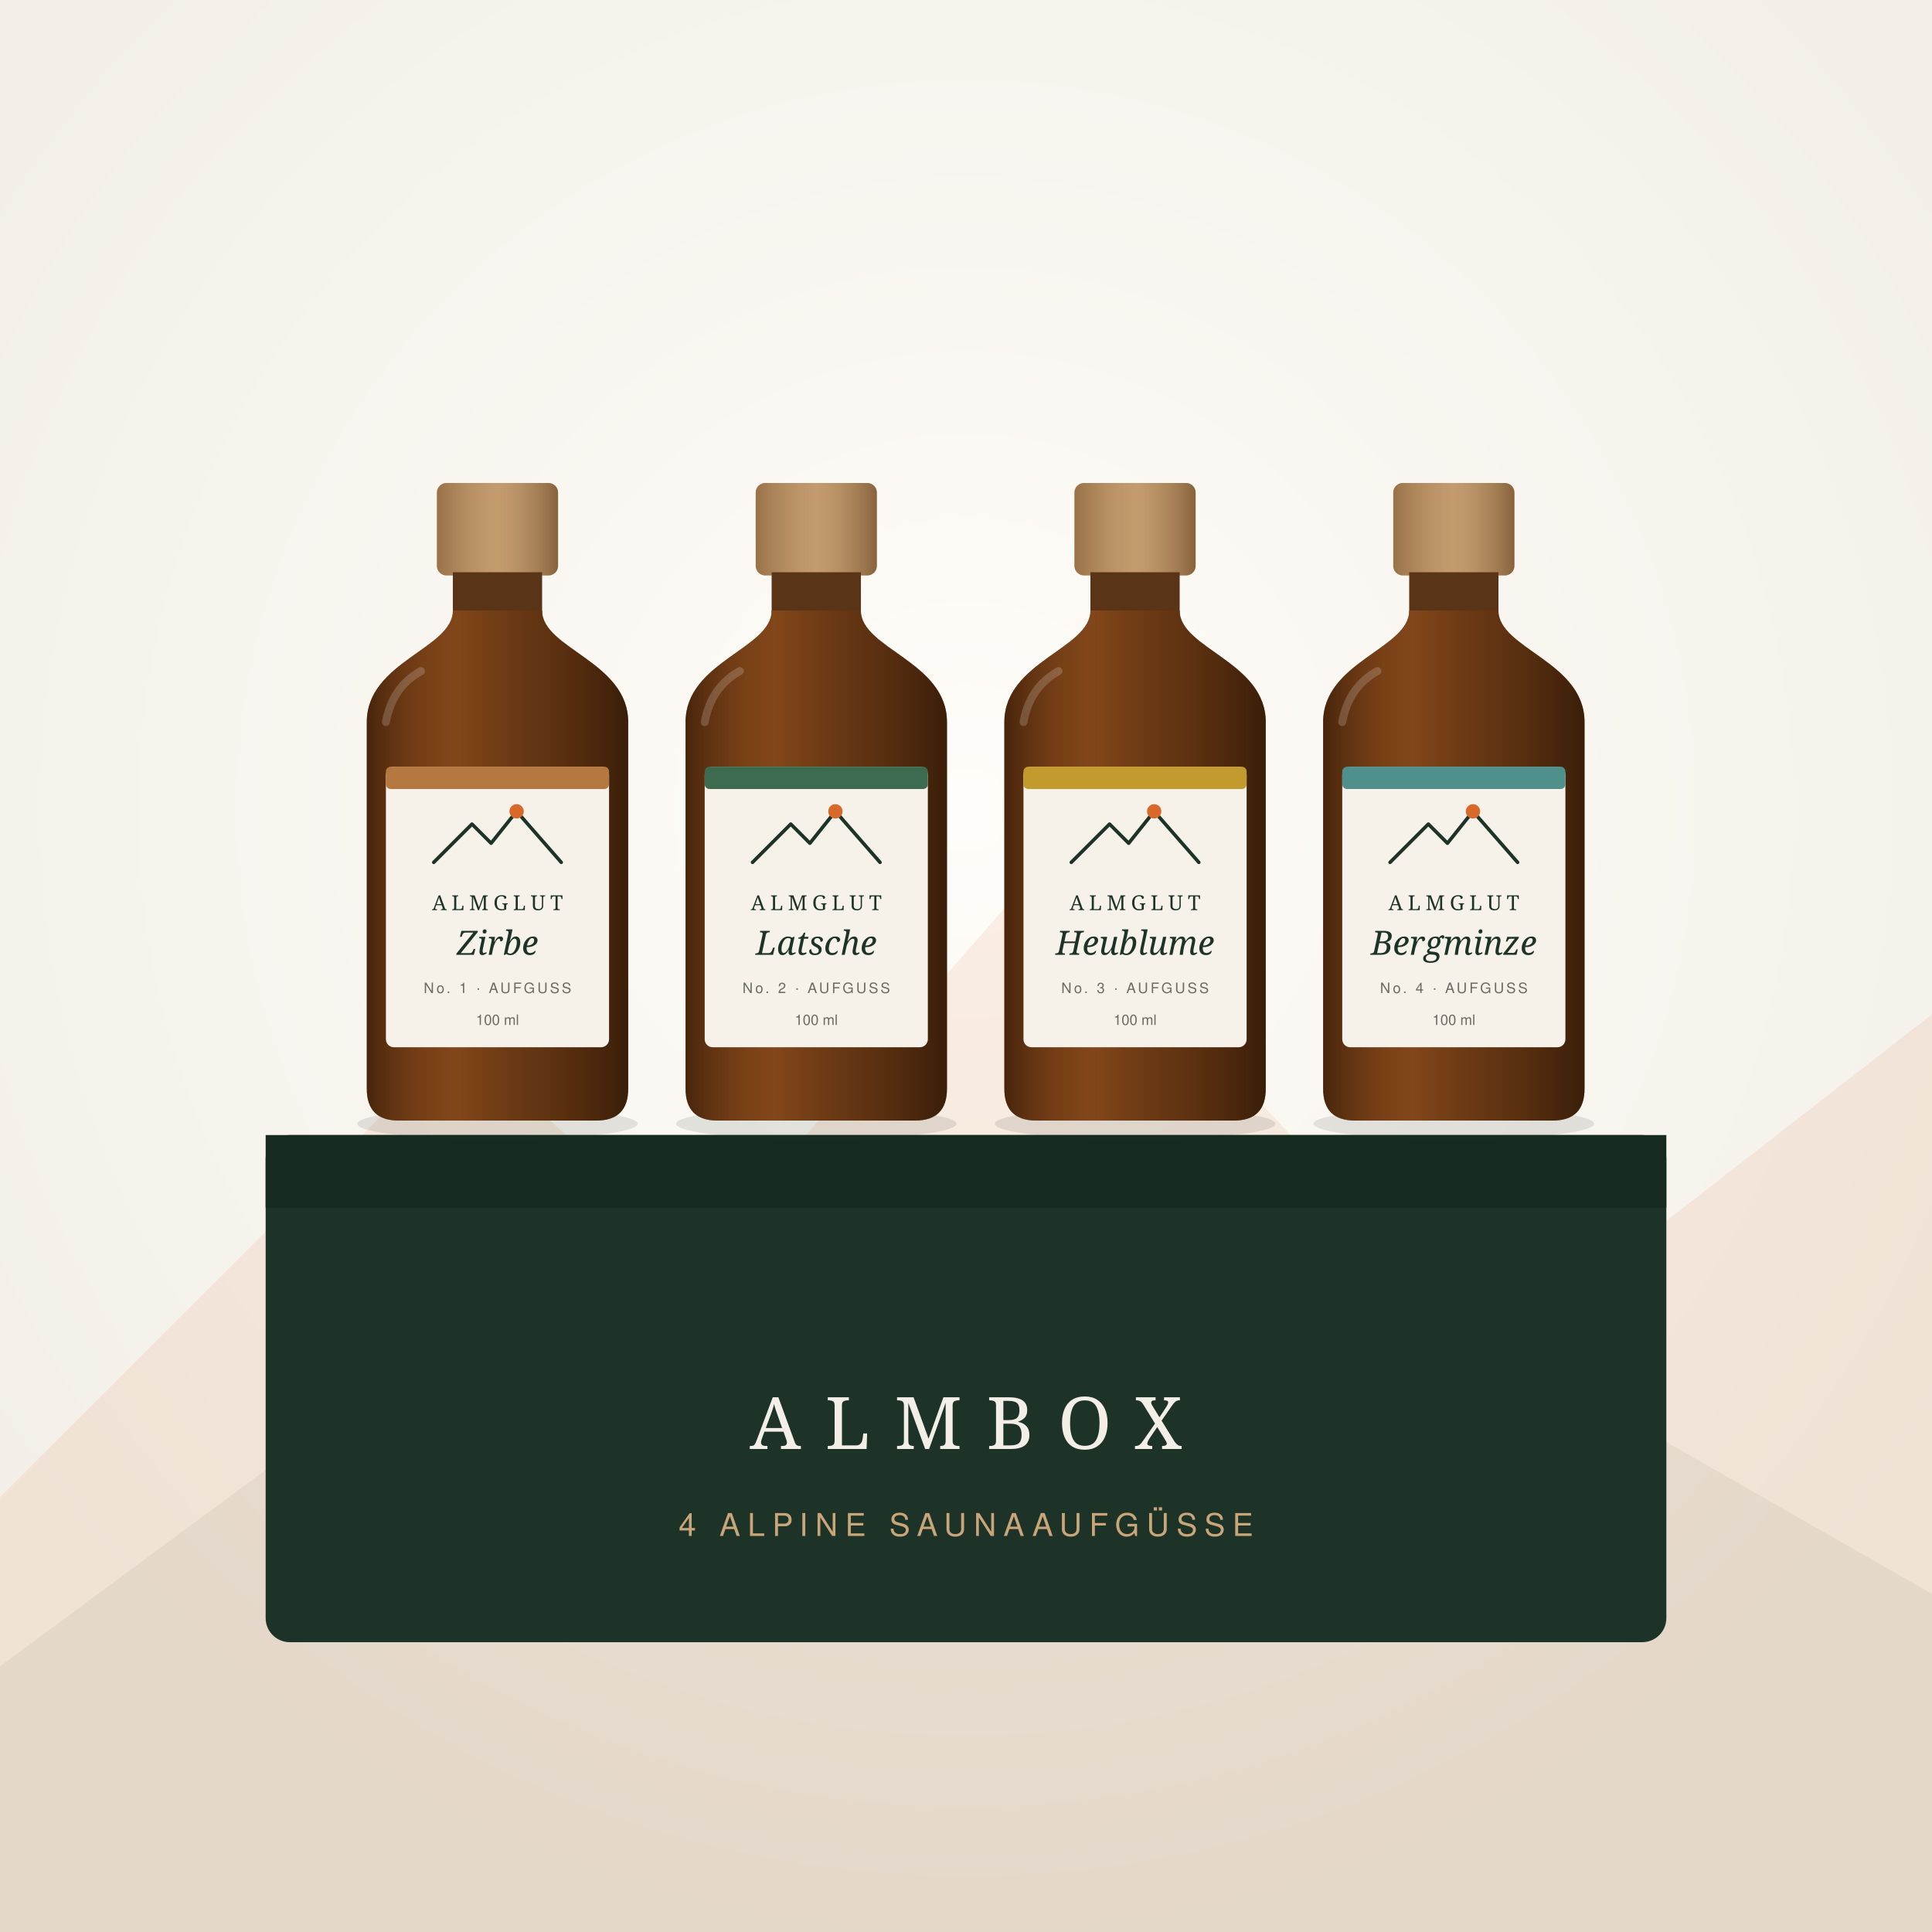
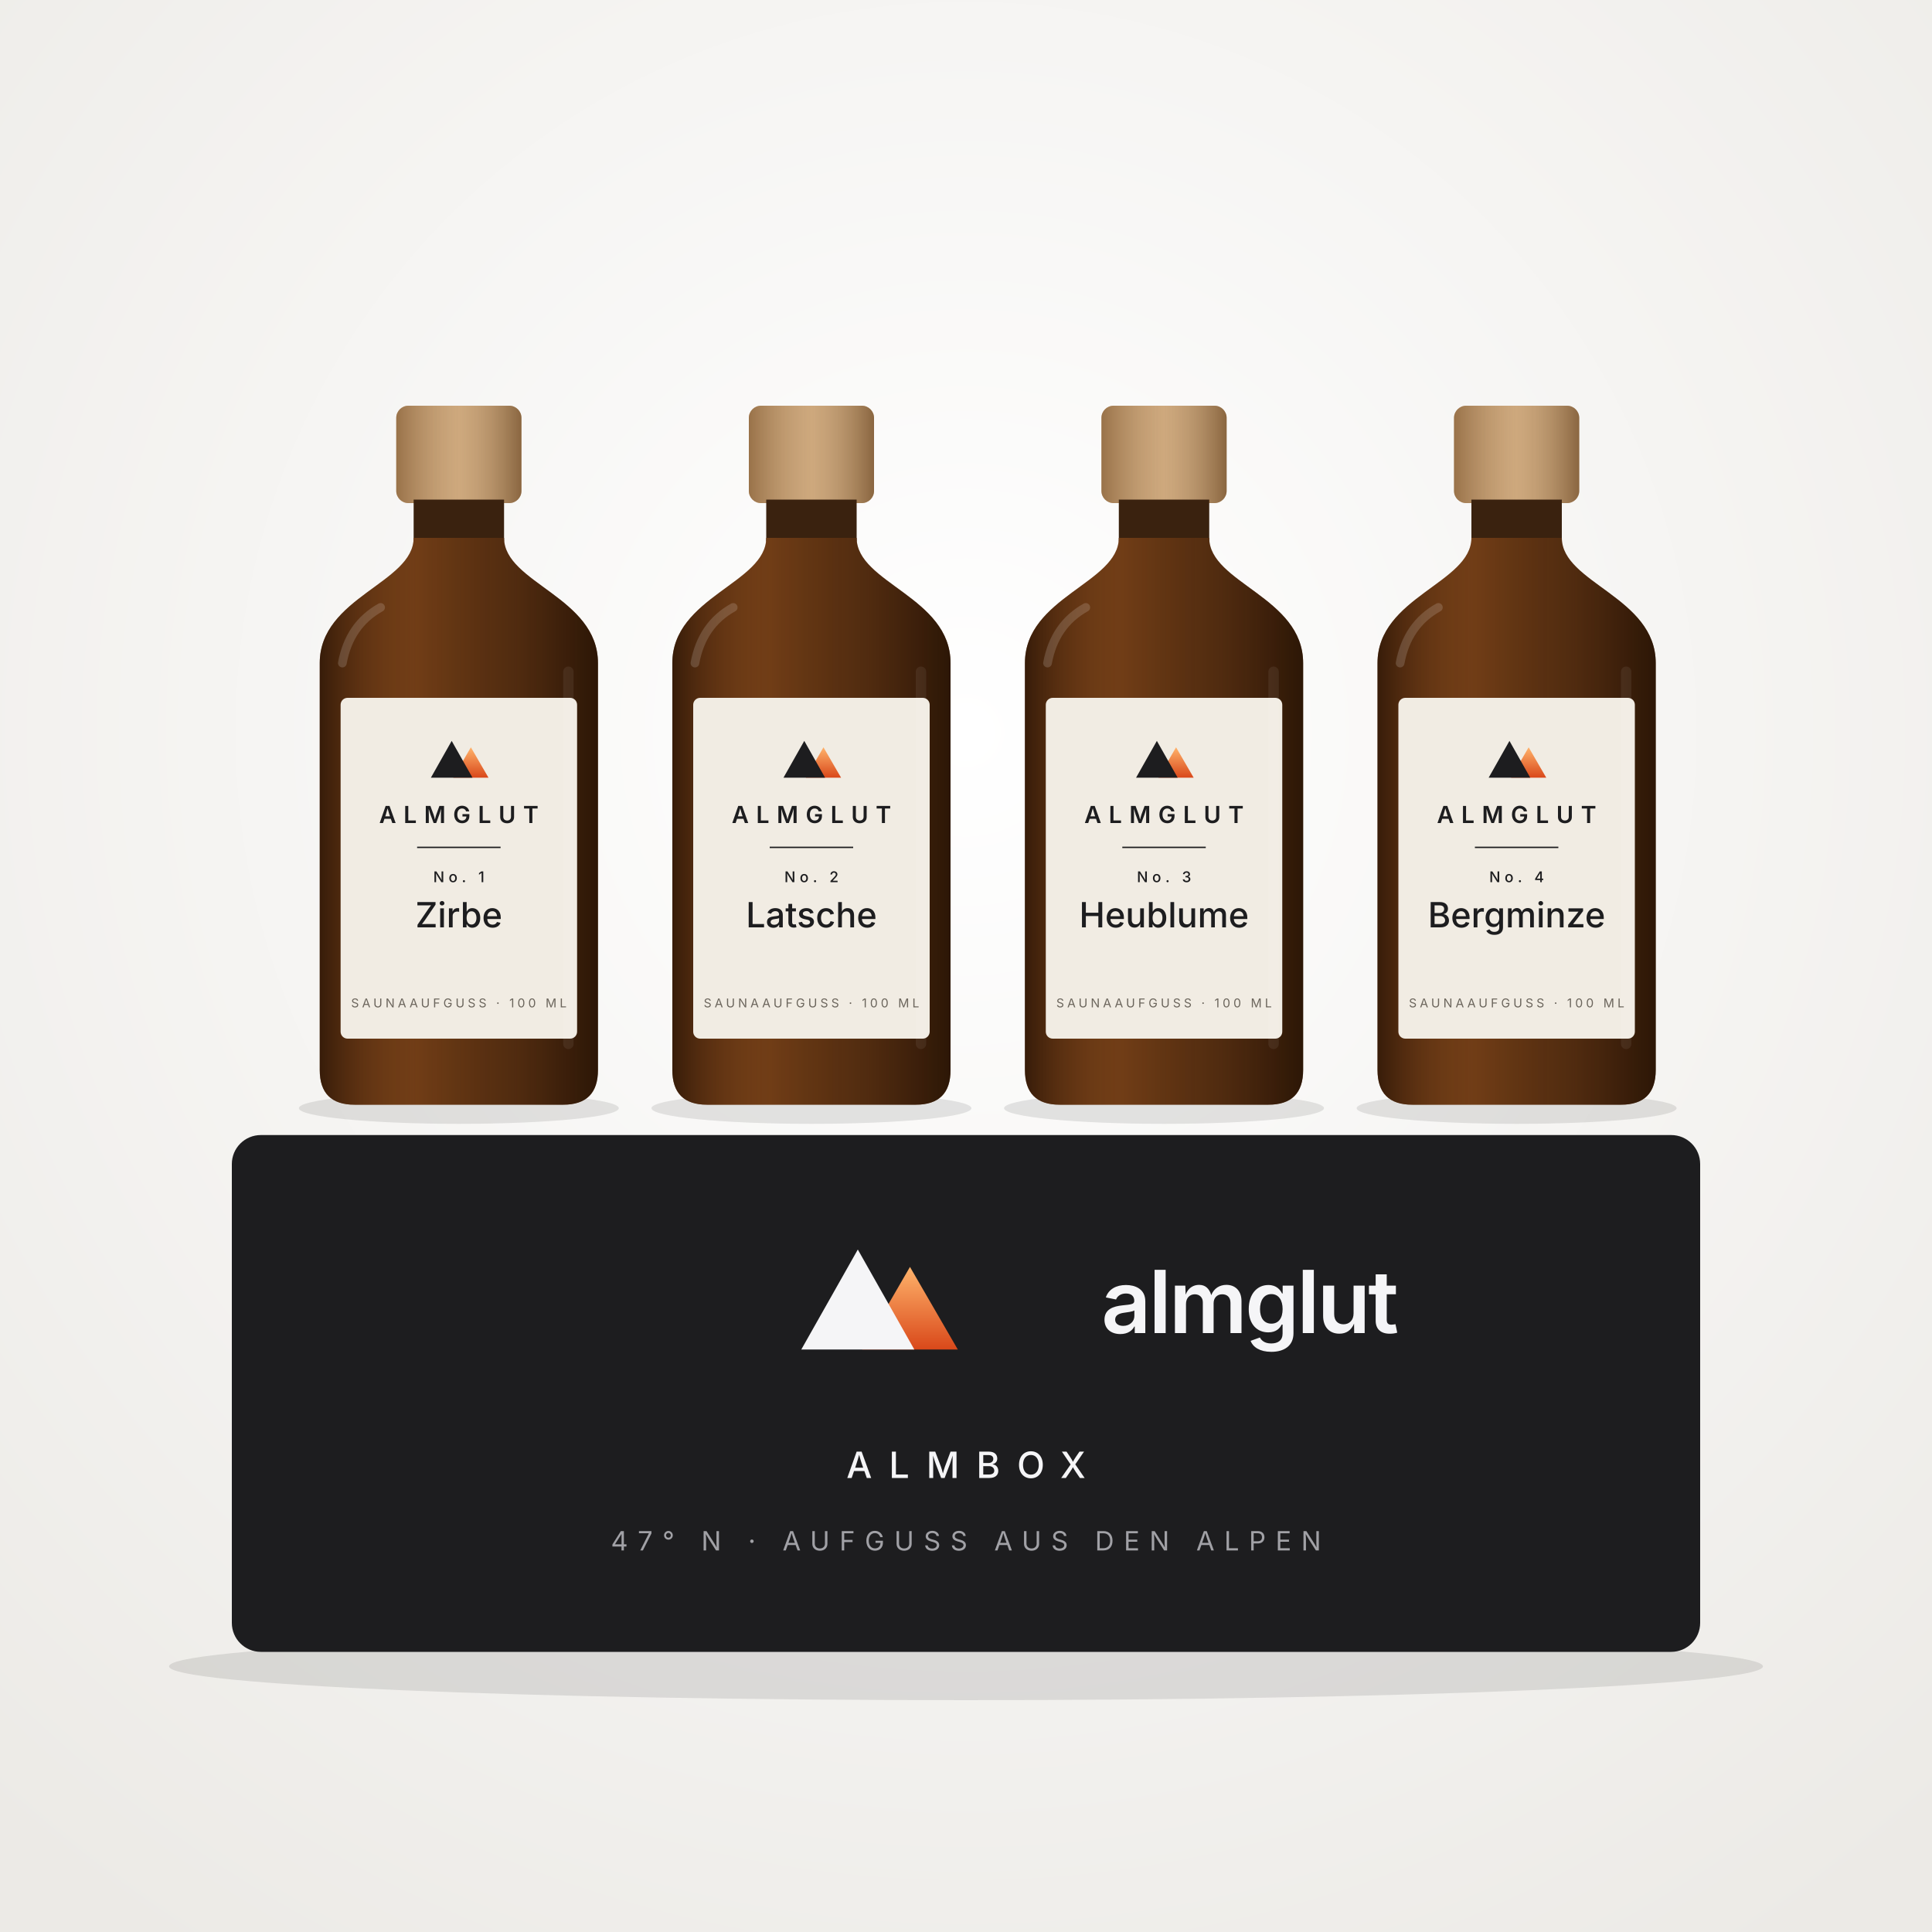
<svg xmlns="http://www.w3.org/2000/svg" viewBox="0 0 800 800" width="800" height="800">
  <defs>
    <linearGradient id="glas" x1="0" x2="1">
-       <stop offset="0" stop-color="#2B1305" stop-opacity=".55" />
-       <stop offset=".35" stop-color="#C46A2A" stop-opacity=".25" />
-       <stop offset=".7" stop-color="#2B1305" stop-opacity=".2" />
-       <stop offset="1" stop-color="#1A0B02" stop-opacity=".6" />
+       <stop offset="0" stop-color="#1E0D03" stop-opacity=".6" />
+       <stop offset=".35" stop-color="#B86426" stop-opacity=".22" />
+       <stop offset=".7" stop-color="#1E0D03" stop-opacity=".18" />
+       <stop offset="1" stop-color="#120700" stop-opacity=".65" />
    </linearGradient>
    <linearGradient id="holz" x1="0" x2="1">
-       <stop offset="0" stop-color="#7A5530" stop-opacity=".5" />
-       <stop offset=".5" stop-color="#E2C49B" stop-opacity=".25" />
-       <stop offset="1" stop-color="#5E3F20" stop-opacity=".55" />
+       <stop offset="0" stop-color="#6E4A26" stop-opacity=".5" />
+       <stop offset=".5" stop-color="#EAD3B0" stop-opacity=".25" />
+       <stop offset="1" stop-color="#5A3B1C" stop-opacity=".55" />
    </linearGradient>
-     <radialGradient id="licht" cx=".5" cy=".42" r=".6">
-       <stop offset="0" stop-color="#FFFDF9" />
-       <stop offset="1" stop-color="#F3EFE8" />
+     <radialGradient id="buehne" cx=".5" cy=".38" r=".75">
+       <stop offset="0" stop-color="#FFFFFF" />
+       <stop offset="1" stop-color="#ECEAE6" />
    </radialGradient>
  </defs>
-   <rect width="800" height="800" fill="url(#licht)" />
-   <path d="M0 620 L190 430 L290 520 L430 360 L620 560 L800 420 L800 800 L0 800 Z" fill="#D9682B" opacity=".10" />
-   <path d="M0 690 L230 520 L380 610 L520 500 L800 660 L800 800 L0 800 Z" fill="#1E3328" opacity=".06" />
-   <rect x="110" y="470" width="580" height="210" rx="10" fill="#1E3328" />
-   <rect x="110" y="470" width="580" height="30" fill="#162A20" />
-   <text x="400" y="600" text-anchor="middle" font-family="Georgia, serif" font-size="30" letter-spacing="10" fill="#F3EFE8">ALMBOX</text>
-   <text x="400" y="636" text-anchor="middle" font-family="Helvetica, Arial, sans-serif" font-size="13" letter-spacing="3" fill="#C9A57A">4 ALPINE SAUNAAUFGÜSSE</text>
-   <g transform="translate(140 200) scale(0.66)">
-     <ellipse cx="100" cy="402" rx="88" ry="10" fill="#1E3328" opacity=".12" />
-     <rect x="62" y="0" width="76" height="58" rx="6" fill="#B98D5E" />
-     <rect x="62" y="0" width="76" height="58" rx="6" fill="url(#holz)" />
-     <rect x="72" y="56" width="56" height="26" fill="#5A3416" />
-     <path d="M72 80 C72 104 18 112 18 150 L18 380 Q18 400 38 400 L162 400 Q182 400 182 380 L182 150 C182 112 128 104 128 80 Z" fill="#6B3A14" />
-     <path d="M72 80 C72 104 18 112 18 150 L18 380 Q18 400 38 400 L162 400 Q182 400 182 380 L182 150 C182 112 128 104 128 80 Z" fill="url(#glas)" />
-     <rect x="30" y="178" width="140" height="176" rx="5" fill="#F7F2E9" />
-     <rect x="30" y="178" width="140" height="14" rx="3" fill="#B5793F" />
-     <path d="M60 238 L84 214 L96 226 L112 206 L140 238" fill="none" stroke="#1E3328" stroke-width="2.2" stroke-linecap="round" stroke-linejoin="round" />
-     <circle cx="112" cy="206" r="4.5" fill="#D9682B" />
-     <text x="100" y="268" text-anchor="middle" font-family="Georgia, serif" font-size="13" letter-spacing="3" fill="#1E3328">ALMGLUT</text>
-     <text x="100" y="296" text-anchor="middle" font-family="Georgia, serif" font-size="21" font-style="italic" fill="#1E3328">Zirbe</text>
-     <text x="100" y="320" text-anchor="middle" font-family="Helvetica, Arial, sans-serif" font-size="9" letter-spacing="1.5" fill="#6B6A63">No. 1  ·  AUFGUSS</text>
-     <text x="100" y="340" text-anchor="middle" font-family="Helvetica, Arial, sans-serif" font-size="9" fill="#6B6A63">100 ml</text>
-     <path d="M30 150 Q34 128 52 118" stroke="#fff" stroke-width="5" opacity=".18" fill="none" stroke-linecap="round" />
+   <rect width="800" height="800" fill="url(#buehne)" />
+   <defs>
+     <linearGradient id="vbox" x1="0" y1="0" x2="0" y2="1">
+       <stop offset="0" stop-color="#FFB36B" />
+       <stop offset="1" stop-color="#D9481A" />
+     </linearGradient>
+   </defs>
+   <ellipse cx="400" cy="690" rx="330" ry="14" fill="#000" opacity=".1" />
+   <g transform="translate(118 168) scale(0.72)">
+     <defs>
+       <linearGradient id="vb0" x1="0" y1="0" x2="0" y2="1">
+         <stop offset="0" stop-color="#FFB36B" />
+         <stop offset="1" stop-color="#D9481A" />
+       </linearGradient>
+     </defs>
+     <ellipse cx="100" cy="404" rx="92" ry="9" fill="#000" opacity=".10" />
+     <rect x="64" y="0" width="72" height="56" rx="7" fill="#C49A6C" />
+     <rect x="64" y="0" width="72" height="56" rx="7" fill="url(#holz)" />
+     <rect x="74" y="54" width="52" height="24" fill="#3A220F" />
+     <path d="M74 76 C74 102 20 110 20 148 L20 382 Q20 402 40 402 L160 402 Q180 402 180 382 L180 148 C180 110 126 102 126 76 Z" fill="#5C3212" />
+     <path d="M74 76 C74 102 20 110 20 148 L20 382 Q20 402 40 402 L160 402 Q180 402 180 382 L180 148 C180 110 126 102 126 76 Z" fill="url(#glas)" />
+     <rect x="32" y="168" width="136" height="196" rx="4" fill="#F1ECE3" />
+     <g transform="translate(83 190) scale(0.46)">
+       <path d="M30 52 L52 14 L74 52 Z" fill="url(#vb0)" />
+       <path d="M2 52 L28 6 L54 52 Z" fill="#1D1D1F" />
+     </g>
+     <text x="100" y="240" text-anchor="middle" font-family="Inter, 'Inter Tight', Helvetica, Arial, sans-serif" font-weight="600" font-size="13.5" letter-spacing="4.2" fill="#1D1D1F">ALMGLUT</text>
+     <line x1="76" y1="254" x2="124" y2="254" stroke="#1D1D1F" stroke-width="0.8" />
+     <text x="100" y="274" text-anchor="middle" font-family="Inter, 'Inter Tight', Helvetica, Arial, sans-serif" font-weight="500" font-size="8.5" letter-spacing="2.4" fill="#1D1D1F">No. 1</text>
+     <text x="100" y="300" text-anchor="middle" font-family="Inter, 'Inter Tight', Helvetica, Arial, sans-serif" font-weight="500" font-size="20" fill="#1D1D1F">Zirbe</text>
+     <text x="100" y="346" text-anchor="middle" font-family="Inter, 'Inter Tight', Helvetica, Arial, sans-serif" font-size="7" letter-spacing="1.8" fill="#6B655C">SAUNAAUFGUSS · 100 ML</text>
+     <path d="M33 148 Q37 126 55 116" stroke="#fff" stroke-width="5" opacity=".16" fill="none" stroke-linecap="round" />
+     <rect x="160" y="150" width="6" height="220" rx="3" fill="#fff" opacity=".07" />
  </g>
-   <g transform="translate(272 200) scale(0.66)">
-     <ellipse cx="100" cy="402" rx="88" ry="10" fill="#1E3328" opacity=".12" />
-     <rect x="62" y="0" width="76" height="58" rx="6" fill="#B98D5E" />
-     <rect x="62" y="0" width="76" height="58" rx="6" fill="url(#holz)" />
-     <rect x="72" y="56" width="56" height="26" fill="#5A3416" />
-     <path d="M72 80 C72 104 18 112 18 150 L18 380 Q18 400 38 400 L162 400 Q182 400 182 380 L182 150 C182 112 128 104 128 80 Z" fill="#6B3A14" />
-     <path d="M72 80 C72 104 18 112 18 150 L18 380 Q18 400 38 400 L162 400 Q182 400 182 380 L182 150 C182 112 128 104 128 80 Z" fill="url(#glas)" />
-     <rect x="30" y="178" width="140" height="176" rx="5" fill="#F7F2E9" />
-     <rect x="30" y="178" width="140" height="14" rx="3" fill="#3D6B4F" />
-     <path d="M60 238 L84 214 L96 226 L112 206 L140 238" fill="none" stroke="#1E3328" stroke-width="2.2" stroke-linecap="round" stroke-linejoin="round" />
-     <circle cx="112" cy="206" r="4.5" fill="#D9682B" />
-     <text x="100" y="268" text-anchor="middle" font-family="Georgia, serif" font-size="13" letter-spacing="3" fill="#1E3328">ALMGLUT</text>
-     <text x="100" y="296" text-anchor="middle" font-family="Georgia, serif" font-size="21" font-style="italic" fill="#1E3328">Latsche</text>
-     <text x="100" y="320" text-anchor="middle" font-family="Helvetica, Arial, sans-serif" font-size="9" letter-spacing="1.5" fill="#6B6A63">No. 2  ·  AUFGUSS</text>
-     <text x="100" y="340" text-anchor="middle" font-family="Helvetica, Arial, sans-serif" font-size="9" fill="#6B6A63">100 ml</text>
-     <path d="M30 150 Q34 128 52 118" stroke="#fff" stroke-width="5" opacity=".18" fill="none" stroke-linecap="round" />
+   <g transform="translate(264 168) scale(0.72)">
+     <defs>
+       <linearGradient id="vb1" x1="0" y1="0" x2="0" y2="1">
+         <stop offset="0" stop-color="#FFB36B" />
+         <stop offset="1" stop-color="#D9481A" />
+       </linearGradient>
+     </defs>
+     <ellipse cx="100" cy="404" rx="92" ry="9" fill="#000" opacity=".10" />
+     <rect x="64" y="0" width="72" height="56" rx="7" fill="#C49A6C" />
+     <rect x="64" y="0" width="72" height="56" rx="7" fill="url(#holz)" />
+     <rect x="74" y="54" width="52" height="24" fill="#3A220F" />
+     <path d="M74 76 C74 102 20 110 20 148 L20 382 Q20 402 40 402 L160 402 Q180 402 180 382 L180 148 C180 110 126 102 126 76 Z" fill="#5C3212" />
+     <path d="M74 76 C74 102 20 110 20 148 L20 382 Q20 402 40 402 L160 402 Q180 402 180 382 L180 148 C180 110 126 102 126 76 Z" fill="url(#glas)" />
+     <rect x="32" y="168" width="136" height="196" rx="4" fill="#F1ECE3" />
+     <g transform="translate(83 190) scale(0.46)">
+       <path d="M30 52 L52 14 L74 52 Z" fill="url(#vb1)" />
+       <path d="M2 52 L28 6 L54 52 Z" fill="#1D1D1F" />
+     </g>
+     <text x="100" y="240" text-anchor="middle" font-family="Inter, 'Inter Tight', Helvetica, Arial, sans-serif" font-weight="600" font-size="13.5" letter-spacing="4.2" fill="#1D1D1F">ALMGLUT</text>
+     <line x1="76" y1="254" x2="124" y2="254" stroke="#1D1D1F" stroke-width="0.8" />
+     <text x="100" y="274" text-anchor="middle" font-family="Inter, 'Inter Tight', Helvetica, Arial, sans-serif" font-weight="500" font-size="8.5" letter-spacing="2.4" fill="#1D1D1F">No. 2</text>
+     <text x="100" y="300" text-anchor="middle" font-family="Inter, 'Inter Tight', Helvetica, Arial, sans-serif" font-weight="500" font-size="20" fill="#1D1D1F">Latsche</text>
+     <text x="100" y="346" text-anchor="middle" font-family="Inter, 'Inter Tight', Helvetica, Arial, sans-serif" font-size="7" letter-spacing="1.8" fill="#6B655C">SAUNAAUFGUSS · 100 ML</text>
+     <path d="M33 148 Q37 126 55 116" stroke="#fff" stroke-width="5" opacity=".16" fill="none" stroke-linecap="round" />
+     <rect x="160" y="150" width="6" height="220" rx="3" fill="#fff" opacity=".07" />
  </g>
-   <g transform="translate(404 200) scale(0.66)">
-     <ellipse cx="100" cy="402" rx="88" ry="10" fill="#1E3328" opacity=".12" />
-     <rect x="62" y="0" width="76" height="58" rx="6" fill="#B98D5E" />
-     <rect x="62" y="0" width="76" height="58" rx="6" fill="url(#holz)" />
-     <rect x="72" y="56" width="56" height="26" fill="#5A3416" />
-     <path d="M72 80 C72 104 18 112 18 150 L18 380 Q18 400 38 400 L162 400 Q182 400 182 380 L182 150 C182 112 128 104 128 80 Z" fill="#6B3A14" />
-     <path d="M72 80 C72 104 18 112 18 150 L18 380 Q18 400 38 400 L162 400 Q182 400 182 380 L182 150 C182 112 128 104 128 80 Z" fill="url(#glas)" />
-     <rect x="30" y="178" width="140" height="176" rx="5" fill="#F7F2E9" />
-     <rect x="30" y="178" width="140" height="14" rx="3" fill="#C29A2E" />
-     <path d="M60 238 L84 214 L96 226 L112 206 L140 238" fill="none" stroke="#1E3328" stroke-width="2.2" stroke-linecap="round" stroke-linejoin="round" />
-     <circle cx="112" cy="206" r="4.5" fill="#D9682B" />
-     <text x="100" y="268" text-anchor="middle" font-family="Georgia, serif" font-size="13" letter-spacing="3" fill="#1E3328">ALMGLUT</text>
-     <text x="100" y="296" text-anchor="middle" font-family="Georgia, serif" font-size="21" font-style="italic" fill="#1E3328">Heublume</text>
-     <text x="100" y="320" text-anchor="middle" font-family="Helvetica, Arial, sans-serif" font-size="9" letter-spacing="1.5" fill="#6B6A63">No. 3  ·  AUFGUSS</text>
-     <text x="100" y="340" text-anchor="middle" font-family="Helvetica, Arial, sans-serif" font-size="9" fill="#6B6A63">100 ml</text>
-     <path d="M30 150 Q34 128 52 118" stroke="#fff" stroke-width="5" opacity=".18" fill="none" stroke-linecap="round" />
+   <g transform="translate(410 168) scale(0.72)">
+     <defs>
+       <linearGradient id="vb2" x1="0" y1="0" x2="0" y2="1">
+         <stop offset="0" stop-color="#FFB36B" />
+         <stop offset="1" stop-color="#D9481A" />
+       </linearGradient>
+     </defs>
+     <ellipse cx="100" cy="404" rx="92" ry="9" fill="#000" opacity=".10" />
+     <rect x="64" y="0" width="72" height="56" rx="7" fill="#C49A6C" />
+     <rect x="64" y="0" width="72" height="56" rx="7" fill="url(#holz)" />
+     <rect x="74" y="54" width="52" height="24" fill="#3A220F" />
+     <path d="M74 76 C74 102 20 110 20 148 L20 382 Q20 402 40 402 L160 402 Q180 402 180 382 L180 148 C180 110 126 102 126 76 Z" fill="#5C3212" />
+     <path d="M74 76 C74 102 20 110 20 148 L20 382 Q20 402 40 402 L160 402 Q180 402 180 382 L180 148 C180 110 126 102 126 76 Z" fill="url(#glas)" />
+     <rect x="32" y="168" width="136" height="196" rx="4" fill="#F1ECE3" />
+     <g transform="translate(83 190) scale(0.46)">
+       <path d="M30 52 L52 14 L74 52 Z" fill="url(#vb2)" />
+       <path d="M2 52 L28 6 L54 52 Z" fill="#1D1D1F" />
+     </g>
+     <text x="100" y="240" text-anchor="middle" font-family="Inter, 'Inter Tight', Helvetica, Arial, sans-serif" font-weight="600" font-size="13.5" letter-spacing="4.2" fill="#1D1D1F">ALMGLUT</text>
+     <line x1="76" y1="254" x2="124" y2="254" stroke="#1D1D1F" stroke-width="0.8" />
+     <text x="100" y="274" text-anchor="middle" font-family="Inter, 'Inter Tight', Helvetica, Arial, sans-serif" font-weight="500" font-size="8.5" letter-spacing="2.4" fill="#1D1D1F">No. 3</text>
+     <text x="100" y="300" text-anchor="middle" font-family="Inter, 'Inter Tight', Helvetica, Arial, sans-serif" font-weight="500" font-size="20" fill="#1D1D1F">Heublume</text>
+     <text x="100" y="346" text-anchor="middle" font-family="Inter, 'Inter Tight', Helvetica, Arial, sans-serif" font-size="7" letter-spacing="1.8" fill="#6B655C">SAUNAAUFGUSS · 100 ML</text>
+     <path d="M33 148 Q37 126 55 116" stroke="#fff" stroke-width="5" opacity=".16" fill="none" stroke-linecap="round" />
+     <rect x="160" y="150" width="6" height="220" rx="3" fill="#fff" opacity=".07" />
  </g>
-   <g transform="translate(536 200) scale(0.66)">
-     <ellipse cx="100" cy="402" rx="88" ry="10" fill="#1E3328" opacity=".12" />
-     <rect x="62" y="0" width="76" height="58" rx="6" fill="#B98D5E" />
-     <rect x="62" y="0" width="76" height="58" rx="6" fill="url(#holz)" />
-     <rect x="72" y="56" width="56" height="26" fill="#5A3416" />
-     <path d="M72 80 C72 104 18 112 18 150 L18 380 Q18 400 38 400 L162 400 Q182 400 182 380 L182 150 C182 112 128 104 128 80 Z" fill="#6B3A14" />
-     <path d="M72 80 C72 104 18 112 18 150 L18 380 Q18 400 38 400 L162 400 Q182 400 182 380 L182 150 C182 112 128 104 128 80 Z" fill="url(#glas)" />
-     <rect x="30" y="178" width="140" height="176" rx="5" fill="#F7F2E9" />
-     <rect x="30" y="178" width="140" height="14" rx="3" fill="#4F8F8C" />
-     <path d="M60 238 L84 214 L96 226 L112 206 L140 238" fill="none" stroke="#1E3328" stroke-width="2.2" stroke-linecap="round" stroke-linejoin="round" />
-     <circle cx="112" cy="206" r="4.5" fill="#D9682B" />
-     <text x="100" y="268" text-anchor="middle" font-family="Georgia, serif" font-size="13" letter-spacing="3" fill="#1E3328">ALMGLUT</text>
-     <text x="100" y="296" text-anchor="middle" font-family="Georgia, serif" font-size="21" font-style="italic" fill="#1E3328">Bergminze</text>
-     <text x="100" y="320" text-anchor="middle" font-family="Helvetica, Arial, sans-serif" font-size="9" letter-spacing="1.5" fill="#6B6A63">No. 4  ·  AUFGUSS</text>
-     <text x="100" y="340" text-anchor="middle" font-family="Helvetica, Arial, sans-serif" font-size="9" fill="#6B6A63">100 ml</text>
-     <path d="M30 150 Q34 128 52 118" stroke="#fff" stroke-width="5" opacity=".18" fill="none" stroke-linecap="round" />
+   <g transform="translate(556 168) scale(0.72)">
+     <defs>
+       <linearGradient id="vb3" x1="0" y1="0" x2="0" y2="1">
+         <stop offset="0" stop-color="#FFB36B" />
+         <stop offset="1" stop-color="#D9481A" />
+       </linearGradient>
+     </defs>
+     <ellipse cx="100" cy="404" rx="92" ry="9" fill="#000" opacity=".10" />
+     <rect x="64" y="0" width="72" height="56" rx="7" fill="#C49A6C" />
+     <rect x="64" y="0" width="72" height="56" rx="7" fill="url(#holz)" />
+     <rect x="74" y="54" width="52" height="24" fill="#3A220F" />
+     <path d="M74 76 C74 102 20 110 20 148 L20 382 Q20 402 40 402 L160 402 Q180 402 180 382 L180 148 C180 110 126 102 126 76 Z" fill="#5C3212" />
+     <path d="M74 76 C74 102 20 110 20 148 L20 382 Q20 402 40 402 L160 402 Q180 402 180 382 L180 148 C180 110 126 102 126 76 Z" fill="url(#glas)" />
+     <rect x="32" y="168" width="136" height="196" rx="4" fill="#F1ECE3" />
+     <g transform="translate(83 190) scale(0.46)">
+       <path d="M30 52 L52 14 L74 52 Z" fill="url(#vb3)" />
+       <path d="M2 52 L28 6 L54 52 Z" fill="#1D1D1F" />
+     </g>
+     <text x="100" y="240" text-anchor="middle" font-family="Inter, 'Inter Tight', Helvetica, Arial, sans-serif" font-weight="600" font-size="13.5" letter-spacing="4.2" fill="#1D1D1F">ALMGLUT</text>
+     <line x1="76" y1="254" x2="124" y2="254" stroke="#1D1D1F" stroke-width="0.8" />
+     <text x="100" y="274" text-anchor="middle" font-family="Inter, 'Inter Tight', Helvetica, Arial, sans-serif" font-weight="500" font-size="8.5" letter-spacing="2.4" fill="#1D1D1F">No. 4</text>
+     <text x="100" y="300" text-anchor="middle" font-family="Inter, 'Inter Tight', Helvetica, Arial, sans-serif" font-weight="500" font-size="20" fill="#1D1D1F">Bergminze</text>
+     <text x="100" y="346" text-anchor="middle" font-family="Inter, 'Inter Tight', Helvetica, Arial, sans-serif" font-size="7" letter-spacing="1.8" fill="#6B655C">SAUNAAUFGUSS · 100 ML</text>
+     <path d="M33 148 Q37 126 55 116" stroke="#fff" stroke-width="5" opacity=".16" fill="none" stroke-linecap="round" />
+     <rect x="160" y="150" width="6" height="220" rx="3" fill="#fff" opacity=".07" />
  </g>
+   <rect x="96" y="470" width="608" height="214" rx="12" fill="#1D1D1F" />
+   <g transform="translate(330 512) scale(0.9)">
+     <path d="M30 52 L52 14 L74 52 Z" fill="url(#vbox)" />
+     <path d="M2 52 L28 6 L54 52 Z" fill="#F5F5F7" />
+   </g>
+   <text x="456" y="552" font-family="Inter, 'Inter Tight', Helvetica, Arial, sans-serif" font-weight="600" font-size="36" letter-spacing="-1" fill="#F5F5F7">almglut</text>
+   <text x="400" y="612" text-anchor="middle" font-family="Inter, 'Inter Tight', Helvetica, Arial, sans-serif" font-weight="500" font-size="15" letter-spacing="7" fill="#F5F5F7">ALMBOX</text>
+   <text x="400" y="642" text-anchor="middle" font-family="Inter, 'Inter Tight', Helvetica, Arial, sans-serif" font-size="11" letter-spacing="4" fill="#A1A1A6">47° N · AUFGUSS AUS DEN ALPEN</text>
</svg>
